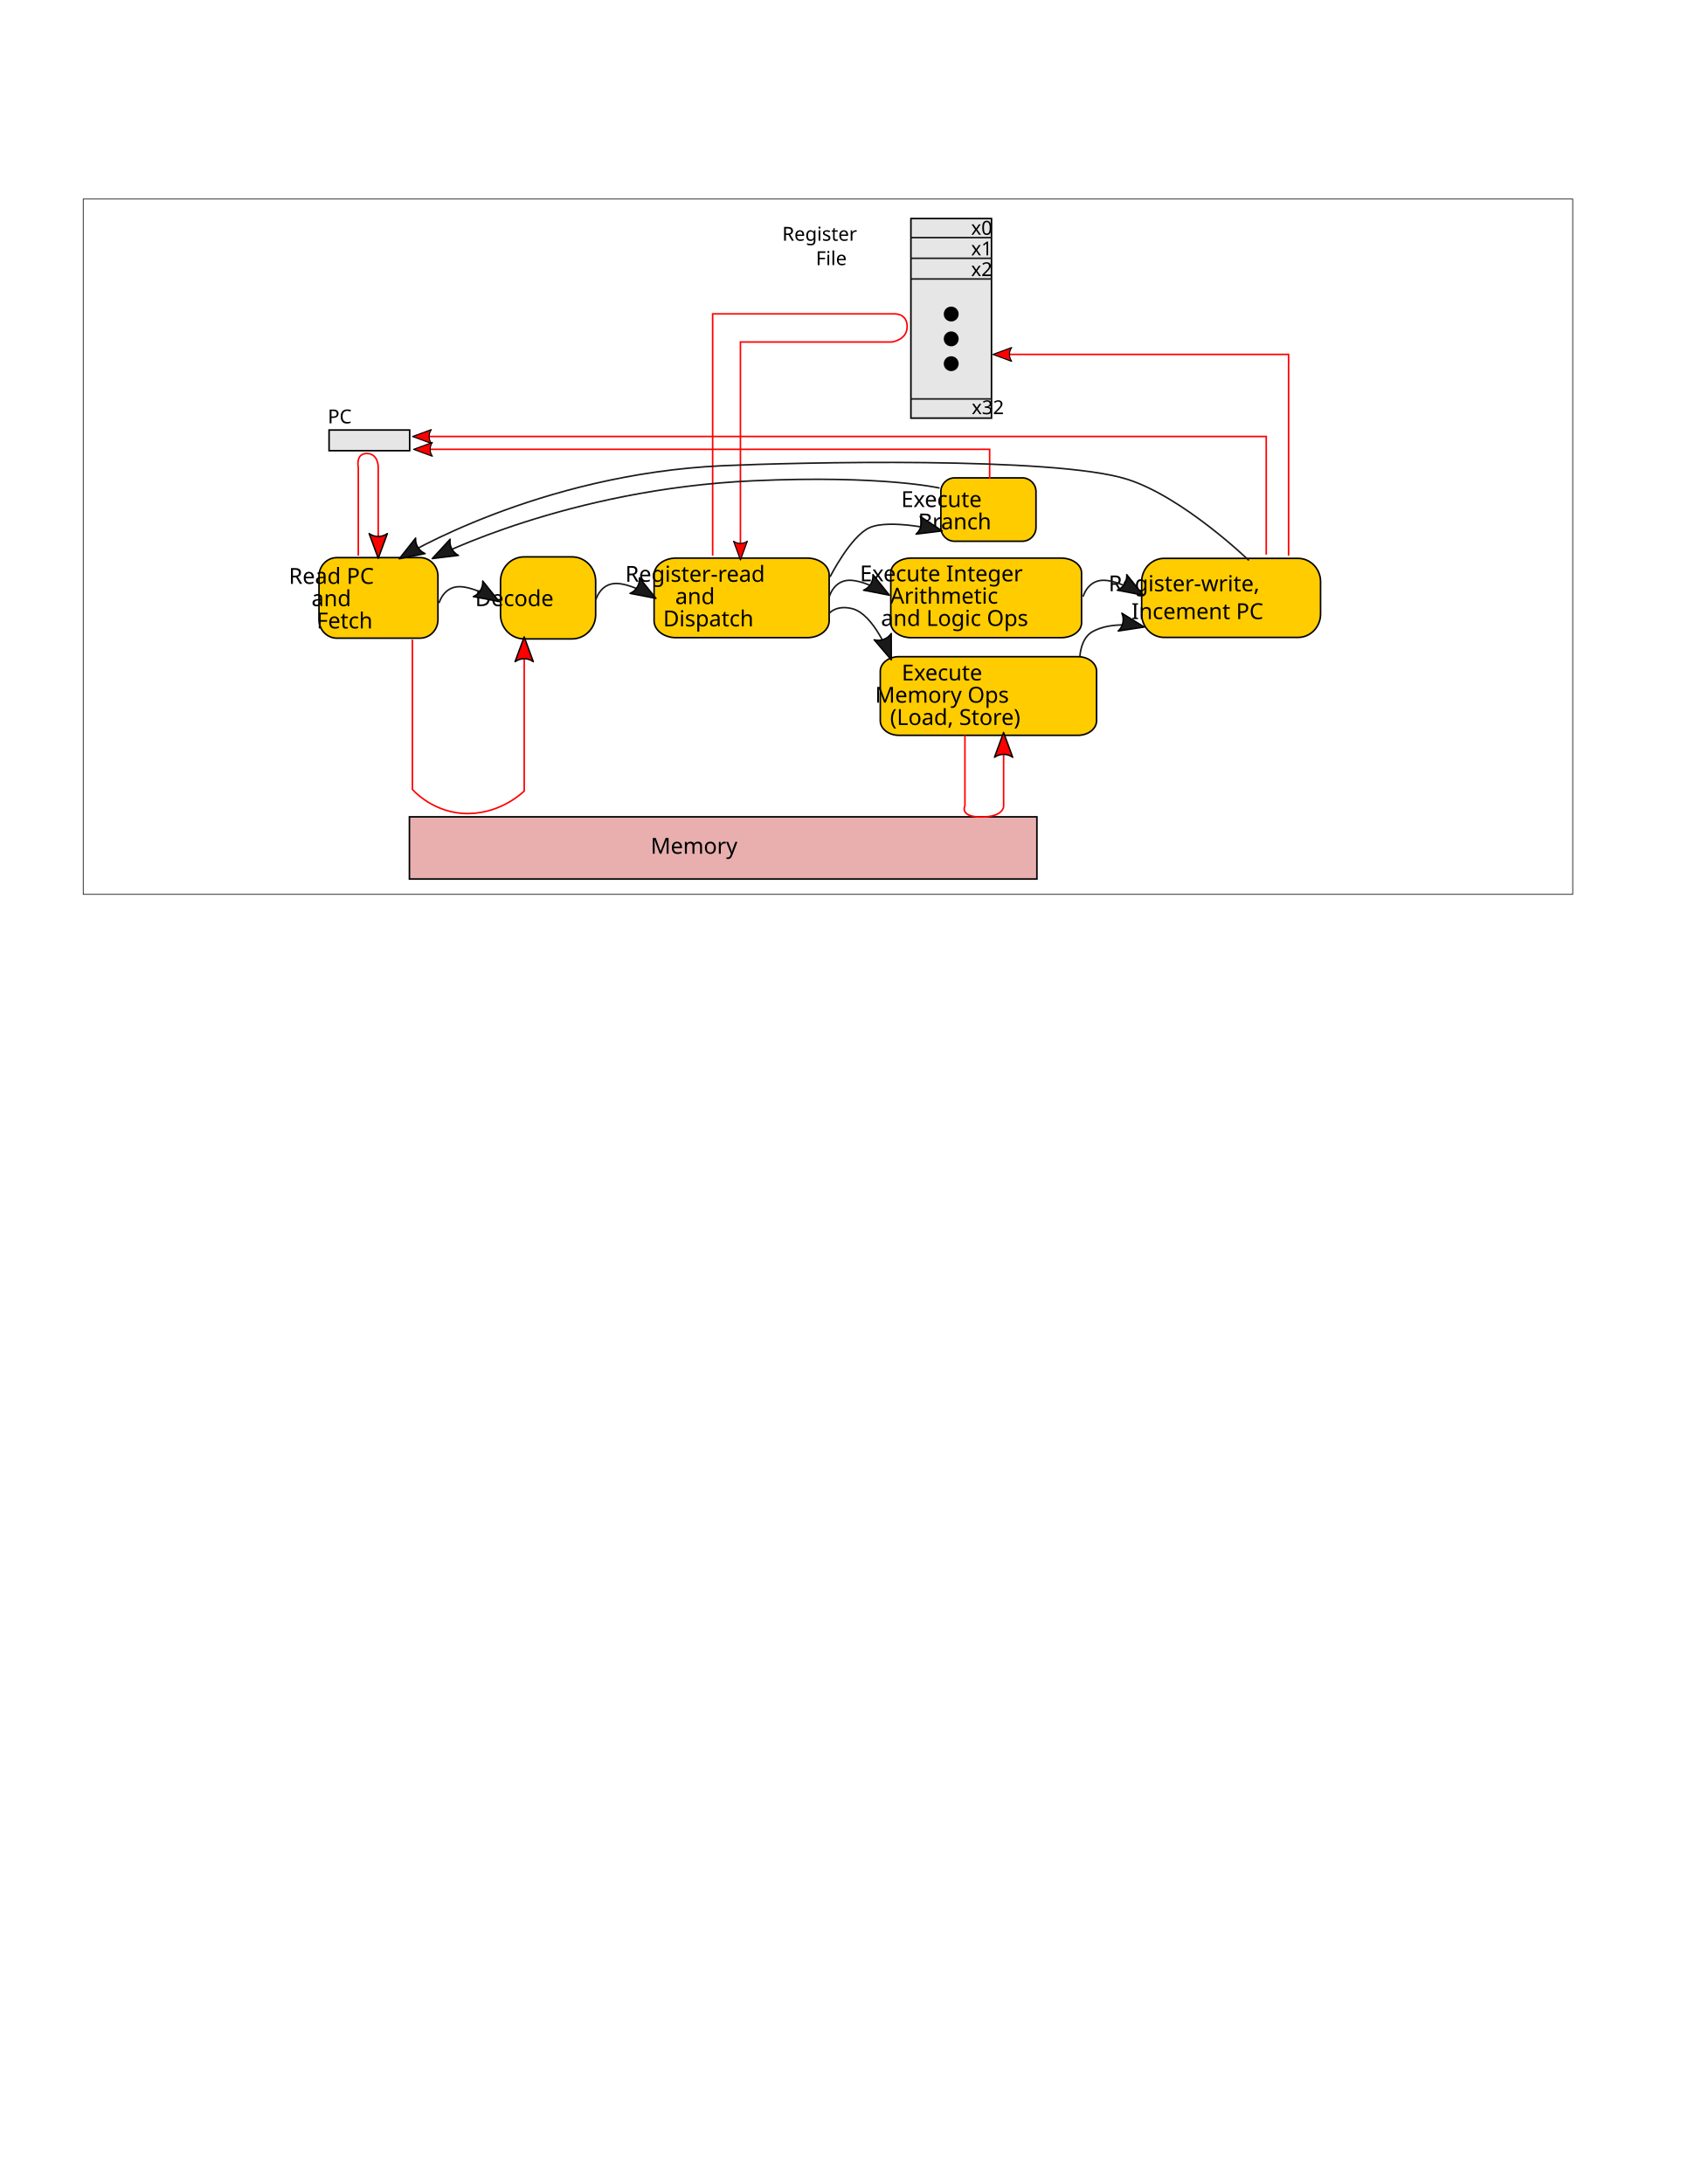
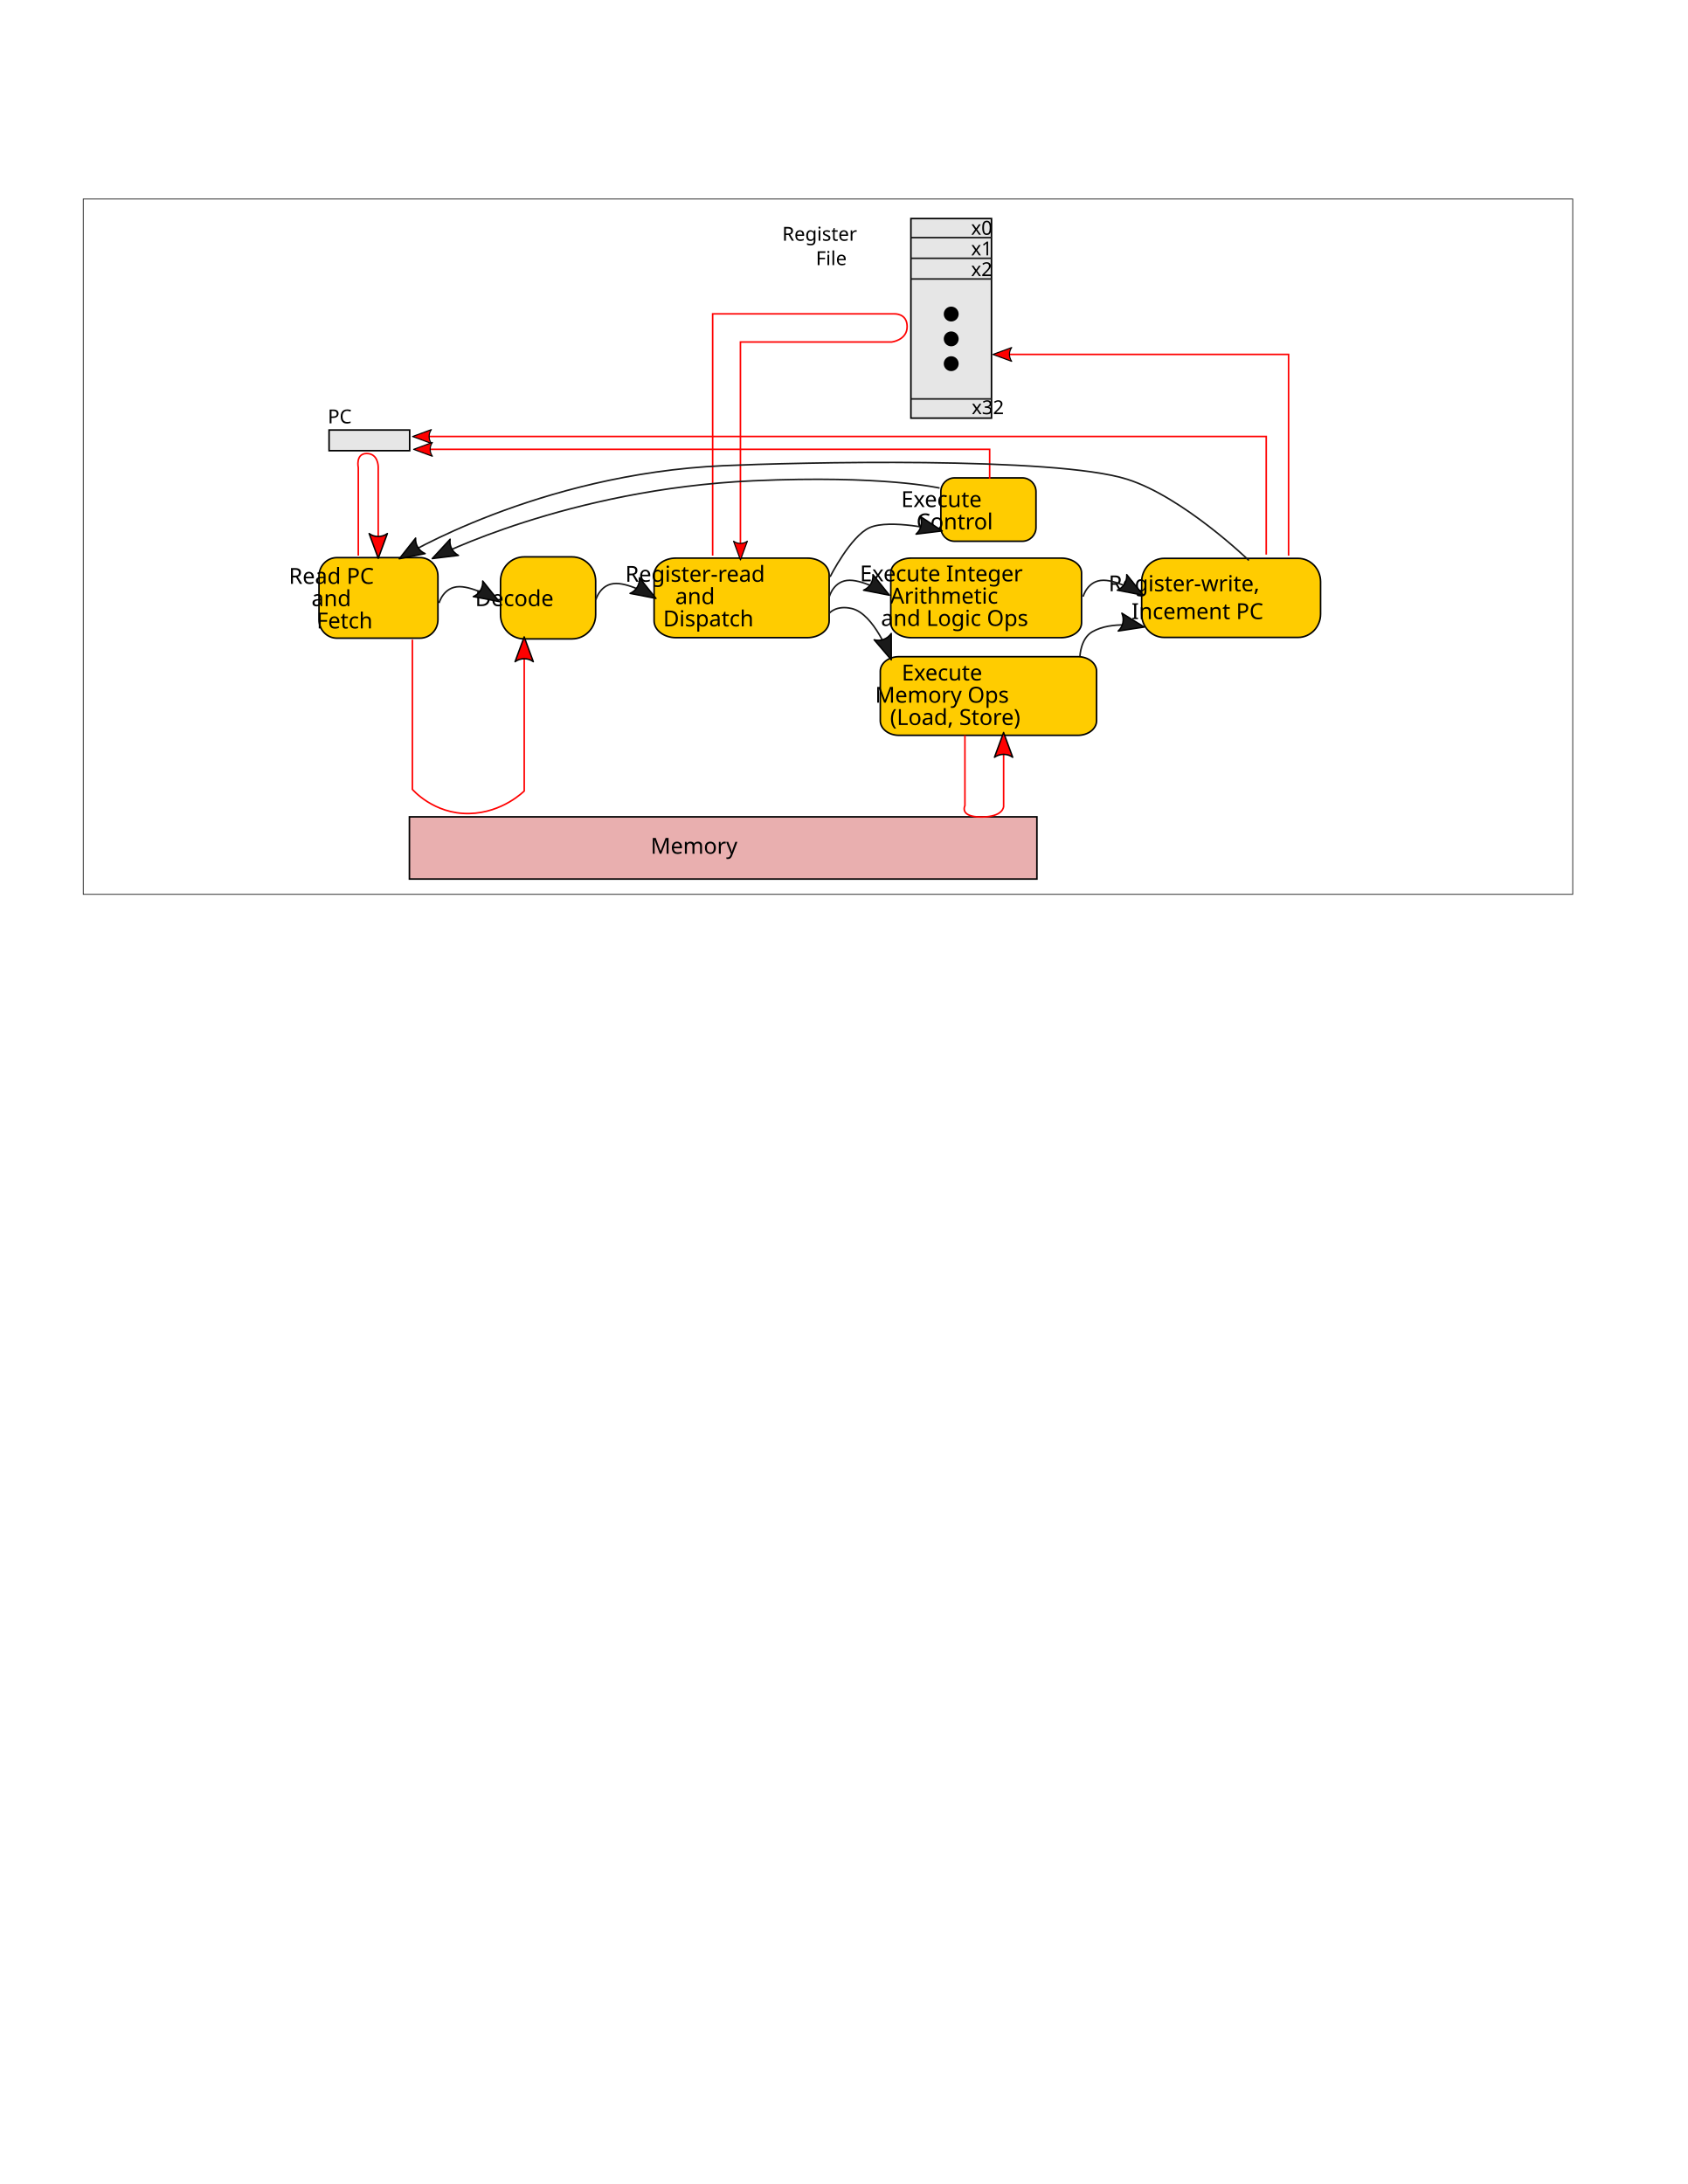
<svg xmlns="http://www.w3.org/2000/svg" width="8.5in" height="11in" viewBox="0 0 215.9 279.4" version="1.1" id="svg5">
  <defs id="defs2">
    <marker orient="auto" refY="0" refX="0" id="marker1275" style="overflow:visible" viewBox="0 0 12.481 9.526" markerWidth="12.481" markerHeight="9.526" preserveAspectRatio="xMidYMid">
      <path id="path1273" style="fill:context-stroke;fill-rule:evenodd;stroke:#000000;stroke-width:0.625;stroke-linejoin:round;stroke-opacity:1" d="M 8.719,4.034 -2.207,0.016 8.719,-4.002 c -1.745,2.372 -1.735,5.617 -6e-7,8.035 z" transform="matrix(-1.1,0,0,-1.1,-1.1,0)" />
    </marker>
    <marker orient="auto" refY="0" refX="0" id="marker1151" style="overflow:visible" viewBox="0 0 12.481 9.526" markerWidth="16.481" markerHeight="12.58" preserveAspectRatio="xMidYMid">
      <path id="path1149" style="fill:context-stroke;fill-rule:evenodd;stroke:#000000;stroke-width:0.625;stroke-linejoin:round;stroke-opacity:1" d="M 8.719,4.034 -2.207,0.016 8.719,-4.002 c -1.745,2.372 -1.735,5.617 -6e-7,8.035 z" transform="matrix(-1.1,0,0,-1.1,-1.1,0)" />
    </marker>
    <marker orient="auto" refY="0" refX="0" id="marker2878" style="overflow:visible">
      <path id="path2876" style="fill:context-stroke;fill-rule:evenodd;stroke:#000000;stroke-width:0.625;stroke-linejoin:round;stroke-opacity:1" d="M 8.719,4.034 -2.207,0.016 8.719,-4.002 c -1.745,2.372 -1.735,5.617 -6e-7,8.035 z" transform="scale(-0.6)" />
    </marker>
    <marker style="overflow:visible" id="marker1866" refX="0" refY="0" orient="auto">
      <path transform="scale(-0.6)" d="M 8.719,4.034 -2.207,0.016 8.719,-4.002 c -1.745,2.372 -1.735,5.617 -6e-7,8.035 z" style="fill:context-stroke;fill-rule:evenodd;stroke:#000000;stroke-width:0.625;stroke-linejoin:round;stroke-opacity:1" id="path1864" />
    </marker>
    <marker orient="auto" refY="0" refX="0" id="marker1538" style="overflow:visible">
      <path id="path1536" style="fill:context-stroke;fill-rule:evenodd;stroke:#000000;stroke-width:0.625;stroke-linejoin:round;stroke-opacity:1" d="M 8.719,4.034 -2.207,0.016 8.719,-4.002 c -1.745,2.372 -1.735,5.617 -6e-7,8.035 z" transform="scale(-0.6)" />
    </marker>
    <marker orient="auto" refY="0" refX="0" id="marker1351" style="overflow:visible">
      <path id="path1349" d="M 0,0 5,-5 -12.5,0 5,5 Z" style="fill:context-stroke;fill-rule:evenodd;stroke:#000000;stroke-width:1pt;stroke-opacity:1" transform="matrix(-0.4,0,0,-0.4,-4,0)" />
    </marker>
    <marker orient="auto" refY="0" refX="0" id="marker1263" style="overflow:visible">
      <path id="path1261" d="M 0,0 5,-5 -12.5,0 5,5 Z" style="fill:context-stroke;fill-rule:evenodd;stroke:#000000;stroke-width:1pt;stroke-opacity:1" transform="matrix(0.4,0,0,0.4,4,0)" />
    </marker>
    <marker orient="auto" refY="0" refX="0" id="marker1169" style="overflow:visible">
      <path id="path1167" d="M 0,0 5,-5 -12.5,0 5,5 Z" style="fill:context-stroke;fill-rule:evenodd;stroke:#000000;stroke-width:1pt;stroke-opacity:1" transform="matrix(-0.4,0,0,-0.4,-4,0)" />
    </marker>
    <marker orient="auto" refY="0" refX="0" id="marker1093" style="overflow:visible">
      <path id="path1091" d="M 0,0 5,-5 -12.5,0 5,5 Z" style="fill:context-stroke;fill-rule:evenodd;stroke:#000000;stroke-width:1pt;stroke-opacity:1" transform="matrix(0.4,0,0,0.4,4,0)" />
    </marker>
    <marker style="overflow:visible" id="Arrow1Mstart" refX="0" refY="0" orient="auto">
      <path transform="matrix(0.4,0,0,0.4,4,0)" style="fill:context-stroke;fill-rule:evenodd;stroke:context-stroke;stroke-width:1pt" d="M 0,0 5,-5 -12.5,0 5,5 Z" id="path2702" />
    </marker>
    <marker style="overflow:visible" id="marker2957" refX="0" refY="0" orient="auto">
      <path transform="scale(-0.6)" d="M 8.719,4.034 -2.207,0.016 8.719,-4.002 c -1.745,2.372 -1.735,5.617 -6e-7,8.035 z" style="fill:context-stroke;fill-rule:evenodd;stroke-width:0.625;stroke-linejoin:round" id="path2723" />
    </marker>
    <marker style="overflow:visible" id="Arrow2Lstart" refX="0" refY="0" orient="auto">
      <path transform="matrix(1.1,0,0,1.1,1.1,0)" d="M 8.719,4.034 -2.207,0.016 8.719,-4.002 c -1.745,2.372 -1.735,5.617 -6e-7,8.035 z" style="fill:context-stroke;fill-rule:evenodd;stroke-width:0.625;stroke-linejoin:round" id="path4796" />
    </marker>
    <marker style="overflow:visible" id="marker113098" refX="0" refY="0" orient="auto">
      <path transform="scale(-0.6)" d="M 8.719,4.034 -2.207,0.016 8.719,-4.002 c -1.745,2.372 -1.735,5.617 -6e-7,8.035 z" style="fill:context-stroke;fill-rule:evenodd;stroke-width:0.625;stroke-linejoin:round" id="path113096" />
    </marker>
    <marker style="overflow:visible" id="Arrow2Mend" refX="0" refY="0" orient="auto">
      <path transform="scale(-0.6)" d="M 8.719,4.034 -2.207,0.016 8.719,-4.002 c -1.745,2.372 -1.735,5.617 -6e-7,8.035 z" style="fill:context-stroke;fill-rule:evenodd;stroke-width:0.625;stroke-linejoin:round" id="path28079" />
    </marker>
    <marker style="overflow:visible" id="marker971" refX="0" refY="0" orient="auto">
      <path transform="scale(-0.6)" d="M 8.719,4.034 -2.207,0.016 8.719,-4.002 c -1.745,2.372 -1.735,5.617 -6e-7,8.035 z" style="fill:context-stroke;fill-rule:evenodd;stroke-width:0.625;stroke-linejoin:round" id="path969" />
    </marker>
    <marker orient="auto" refY="0" refX="0" id="marker1095" style="overflow:visible">
      <path id="path1093" style="fill:context-stroke;fill-rule:evenodd;stroke:#000000;stroke-width:0.625;stroke-linejoin:round;stroke-opacity:1" d="M 8.719,4.034 -2.207,0.016 8.719,-4.002 c -1.745,2.372 -1.735,5.617 -6e-7,8.035 z" transform="matrix(-1.1,0,0,-1.1,-1.1,0)" />
    </marker>
    <marker style="overflow:visible" id="marker6260" refX="0" refY="0" orient="auto" viewBox="0 0 12.481 9.526" markerWidth="12.481" markerHeight="9.526" preserveAspectRatio="xMidYMid">
      <path transform="matrix(-1.1,0,0,-1.1,-1.1,0)" d="M 8.719,4.034 -2.207,0.016 8.719,-4.002 c -1.745,2.372 -1.735,5.617 -6e-7,8.035 z" style="fill:context-stroke;fill-rule:evenodd;stroke:#000000;stroke-width:0.625;stroke-linejoin:round;stroke-opacity:1" id="path6258" />
    </marker>
  </defs>
  <g id="layer1">
    <rect style="fill:#e6e6e6;stroke:#000000;stroke-width:0.2;stroke-miterlimit:4;stroke-dasharray:none;stroke-opacity:1" id="rect36" width="10.309" height="25.531" x="116.519" y="27.96" />
    <text xml:space="preserve" style="font-size:2.822px;line-height:1.25;font-family:monospace;-inkscape-font-specification:monospace;letter-spacing:0px;word-spacing:0px;stroke-width:0.265" x="149.397" y="71.667" id="text153107" />
    <rect style="fill:none;stroke:#1a1a1a;stroke-width:0.1" id="rect1" width="190.527" height="88.952" x="10.648" y="25.46" />
    <rect style="fill:#ffcc00;stroke:#000000;stroke-width:0.2;stroke-miterlimit:4;stroke-dasharray:none;stroke-opacity:1" id="rect22" width="15.214" height="10.305" x="40.804" y="71.336" ry="2.368" rx="2.293" />
    <text xml:space="preserve" style="font-size:2.822px;line-height:1;font-family:monospace;-inkscape-font-specification:monospace;letter-spacing:0px;word-spacing:0px;stroke-width:0.265" x="48.328" y="74.691" id="text23">
      <tspan style="font-style:normal;font-variant:normal;font-weight:normal;font-stretch:normal;font-size:2.822px;line-height:1;font-family:sans-serif;-inkscape-font-specification:sans-serif;text-align:center;text-anchor:middle;stroke-width:0.265" x="48.328" y="74.691" id="tspan24">Read PC</tspan>
      <tspan style="font-style:normal;font-variant:normal;font-weight:normal;font-stretch:normal;font-size:2.822px;line-height:1;font-family:sans-serif;-inkscape-font-specification:sans-serif;text-align:center;text-anchor:middle;stroke-width:0.265" x="48.328" y="77.543" id="tspan54">and</tspan>
      <tspan style="font-style:normal;font-variant:normal;font-weight:normal;font-stretch:normal;font-size:2.822px;line-height:1;font-family:sans-serif;-inkscape-font-specification:sans-serif;text-align:center;text-anchor:middle;stroke-width:0.265" x="48.328" y="80.394" id="tspan55">Fetch</tspan>
    </text>
    <rect style="fill:#e9afaf;stroke:#000000;stroke-width:0.2;stroke-miterlimit:4;stroke-dasharray:none;stroke-opacity:1" id="rect29" width="80.266" height="7.957" x="52.37" y="104.498" />
    <text xml:space="preserve" style="font-size:2.822px;line-height:1.25;font-family:monospace;-inkscape-font-specification:monospace;letter-spacing:0px;word-spacing:0px;stroke-width:0.265" x="93.021" y="109.218" id="text29">
      <tspan style="font-style:normal;font-variant:normal;font-weight:normal;font-stretch:normal;font-size:2.822px;font-family:sans-serif;-inkscape-font-specification:sans-serif;text-align:center;text-anchor:middle;stroke-width:0.265" x="93.021" y="109.218" id="tspan29">Memory</tspan>
    </text>
    <path style="fill:none;stroke:#1a1a1a;stroke-width:0.2;stroke-dasharray:none" d="m 116.52,30.397 h 10.309" id="path1" />
    <path style="fill:none;stroke:#1a1a1a;stroke-width:0.2;stroke-dasharray:none" d="m 116.52,33.043 h 10.309" id="path2" />
    <path style="fill:none;stroke:#1a1a1a;stroke-width:0.2;stroke-dasharray:none" d="m 116.52,35.689 h 10.309" id="path3" />
    <path style="fill:none;stroke:#1a1a1a;stroke-width:0.2;stroke-dasharray:none" d="m 116.52,51.034 h 10.309" id="path4" />
    <text xml:space="preserve" style="font-size:2.469px;line-height:1.25;font-family:monospace;-inkscape-font-specification:monospace;letter-spacing:0px;word-spacing:0px;stroke-width:0.265" x="129.289" y="30.028" id="text6">
      <tspan style="font-style:normal;font-variant:normal;font-weight:normal;font-stretch:normal;font-size:2.469px;font-family:sans-serif;-inkscape-font-specification:sans-serif;text-align:center;text-anchor:middle;stroke-width:0.265" x="129.289" y="30.028" id="tspan6">x0</tspan>
    </text>
    <text xml:space="preserve" style="font-size:2.469px;line-height:1.25;font-family:monospace;-inkscape-font-specification:monospace;letter-spacing:0px;word-spacing:0px;stroke-width:0.265" x="129.289" y="32.674" id="text7">
      <tspan style="font-style:normal;font-variant:normal;font-weight:normal;font-stretch:normal;font-size:2.469px;font-family:sans-serif;-inkscape-font-specification:sans-serif;text-align:center;text-anchor:middle;stroke-width:0.265" x="129.289" y="32.674" id="tspan7">x1</tspan>
    </text>
    <text xml:space="preserve" style="font-size:2.469px;line-height:1.25;font-family:monospace;-inkscape-font-specification:monospace;letter-spacing:0px;word-spacing:0px;stroke-width:0.265" x="129.289" y="35.32" id="text9">
      <tspan style="font-style:normal;font-variant:normal;font-weight:normal;font-stretch:normal;font-size:2.469px;font-family:sans-serif;-inkscape-font-specification:sans-serif;text-align:center;text-anchor:middle;stroke-width:0.265" x="129.289" y="35.32" id="tspan9">x2</tspan>
    </text>
    <text xml:space="preserve" style="font-size:2.469px;line-height:1.25;font-family:monospace;-inkscape-font-specification:monospace;letter-spacing:0px;word-spacing:0px;stroke-width:0.265" x="130.073" y="52.984" id="text10">
      <tspan style="font-style:normal;font-variant:normal;font-weight:normal;font-stretch:normal;font-size:2.469px;font-family:sans-serif;-inkscape-font-specification:sans-serif;text-align:center;text-anchor:middle;stroke-width:0.265" x="130.073" y="52.984" id="tspan10">x32</tspan>
    </text>
    <g id="g14779" transform="rotate(90,138.5194,83.69155)">
      <circle style="fill:#000000;stroke:#000000;stroke-width:0.265;stroke-opacity:1" id="path14690" cx="95.004" cy="100.537" r="0.82" />
      <circle style="fill:#000000;stroke:#000000;stroke-width:0.265;stroke-opacity:1" id="circle14772" cx="98.179" cy="100.537" r="0.82" />
      <circle style="fill:#000000;stroke:#000000;stroke-width:0.265;stroke-opacity:1" id="circle14774" cx="101.354" cy="100.537" r="0.82" />
    </g>
    <rect style="fill:#e6e6e6;stroke:#000000;stroke-width:0.2;stroke-miterlimit:4;stroke-dasharray:none;stroke-opacity:1" id="rect11" width="10.309" height="2.643" x="42.093" y="55.012" />
    <text xml:space="preserve" style="font-size:2.469px;line-height:1.25;font-family:monospace;-inkscape-font-specification:monospace;letter-spacing:0px;word-spacing:0px;stroke-width:0.265" x="47.175" y="54.158" id="text11">
      <tspan style="font-style:normal;font-variant:normal;font-weight:normal;font-stretch:normal;font-size:2.469px;font-family:sans-serif;-inkscape-font-specification:sans-serif;text-align:center;text-anchor:middle;stroke-width:0.265" x="47.175" y="54.158" id="tspan11">PC</tspan>
    </text>
    <rect style="fill:#ffcc00;stroke:#000000;stroke-width:0.2;stroke-miterlimit:4;stroke-dasharray:none;stroke-opacity:1" id="rect12" width="12.169" height="10.494" x="64.024" y="71.241" ry="3.102" rx="3.027" />
    <text xml:space="preserve" style="font-size:2.822px;line-height:1.25;font-family:monospace;-inkscape-font-specification:monospace;letter-spacing:0px;word-spacing:0px;stroke-width:0.265" x="70.04" y="77.539" id="text13">
      <tspan style="font-style:normal;font-variant:normal;font-weight:normal;font-stretch:normal;font-size:2.822px;font-family:sans-serif;-inkscape-font-specification:sans-serif;text-align:center;text-anchor:middle;stroke-width:0.265" x="70.04" y="77.539" id="tspan13">Decode</tspan>
    </text>
    <rect style="fill:#ffcc00;stroke:#000000;stroke-width:0.2;stroke-miterlimit:4;stroke-dasharray:none;stroke-opacity:1" id="rect13" width="22.391" height="10.176" x="83.67" y="71.4" ry="2.152" rx="2.793" />
    <text xml:space="preserve" style="font-size:2.822px;line-height:1;font-family:monospace;-inkscape-font-specification:monospace;letter-spacing:0px;word-spacing:0px;stroke-width:0.265" x="94.855" y="74.425" id="text17">
      <tspan style="font-style:normal;font-variant:normal;font-weight:normal;font-stretch:normal;font-size:2.822px;line-height:1;font-family:sans-serif;-inkscape-font-specification:sans-serif;text-align:center;text-anchor:middle;stroke-width:0.265" x="94.855" y="74.425" id="tspan17">Register-read</tspan>
      <tspan style="font-style:normal;font-variant:normal;font-weight:normal;font-stretch:normal;font-size:2.822px;line-height:1;font-family:sans-serif;-inkscape-font-specification:sans-serif;text-align:center;text-anchor:middle;stroke-width:0.265" x="94.855" y="77.277" id="tspan23">and</tspan>
      <tspan style="font-style:normal;font-variant:normal;font-weight:normal;font-stretch:normal;font-size:2.822px;line-height:1;font-family:sans-serif;-inkscape-font-specification:sans-serif;text-align:center;text-anchor:middle;stroke-width:0.265" x="94.855" y="80.128" id="tspan27">Dispatch</tspan>
    </text>
    <rect style="fill:#ffcc00;stroke:#000000;stroke-width:0.2;stroke-miterlimit:4;stroke-dasharray:none;stroke-opacity:1" id="rect18" width="12.169" height="8.109" x="120.35" y="61.135" ry="1.763" rx="1.758" />
    <text xml:space="preserve" style="font-size:2.822px;line-height:1;font-family:monospace;-inkscape-font-specification:monospace;letter-spacing:0px;word-spacing:0px;stroke-width:0.265" x="126.366" y="64.869" id="text18">
      <tspan style="font-style:normal;font-variant:normal;font-weight:normal;font-stretch:normal;font-size:2.822px;line-height:1;font-family:sans-serif;-inkscape-font-specification:sans-serif;text-align:center;text-anchor:middle;stroke-width:0.265" x="126.366" y="64.869" id="tspan18">Execute</tspan>
-       <tspan style="font-style:normal;font-variant:normal;font-weight:normal;font-stretch:normal;font-size:2.822px;line-height:1;font-family:sans-serif;-inkscape-font-specification:sans-serif;text-align:center;text-anchor:middle;stroke-width:0.265" x="126.366" y="67.72" id="tspan32">Branch</tspan>
+       <tspan style="font-style:normal;font-variant:normal;font-weight:normal;font-stretch:normal;font-size:2.822px;line-height:1;font-family:sans-serif;-inkscape-font-specification:sans-serif;text-align:center;text-anchor:middle;stroke-width:0.265" x="126.366" y="67.72" id="tspan32">Control</tspan>
    </text>
    <rect style="fill:#ffcc00;stroke:#000000;stroke-width:0.2;stroke-miterlimit:4;stroke-dasharray:none;stroke-opacity:1" id="rect19" width="22.885" height="10.113" x="146.035" y="71.432" ry="2.989" rx="2.88" />
    <text xml:space="preserve" style="font-size:2.822px;line-height:1.25;font-family:monospace;-inkscape-font-specification:monospace;letter-spacing:0px;word-spacing:0px;stroke-width:0.265" x="157.409" y="75.642" id="text20">
      <tspan style="font-style:normal;font-variant:normal;font-weight:normal;font-stretch:normal;font-size:2.822px;font-family:sans-serif;-inkscape-font-specification:sans-serif;text-align:center;text-anchor:middle;stroke-width:0.265" x="157.409" y="75.642" id="tspan67">Register-write,</tspan>
      <tspan style="font-style:normal;font-variant:normal;font-weight:normal;font-stretch:normal;font-size:2.822px;font-family:sans-serif;-inkscape-font-specification:sans-serif;text-align:center;text-anchor:middle;stroke-width:0.265" x="157.409" y="79.199" id="tspan68">Incement PC</tspan>
    </text>
    <rect style="fill:#ffcc00;stroke:#000000;stroke-width:0.2;stroke-miterlimit:4;stroke-dasharray:none;stroke-opacity:1" id="rect39" width="24.4" height="10.177" x="113.946" y="71.4" ry="1.885" rx="2.61" />
    <text xml:space="preserve" style="font-size:2.822px;line-height:1;font-family:monospace;-inkscape-font-specification:monospace;letter-spacing:0px;word-spacing:0px;stroke-width:0.265" x="126.353" y="74.372" id="text46">
      <tspan style="font-style:normal;font-variant:normal;font-weight:normal;font-stretch:normal;font-size:2.822px;line-height:1;font-family:sans-serif;-inkscape-font-specification:sans-serif;text-align:center;text-anchor:middle;stroke-width:0.265" x="126.353" y="74.372" id="tspan41">Execute Integer</tspan>
      <tspan style="font-style:normal;font-variant:normal;font-weight:normal;font-stretch:normal;font-size:2.822px;line-height:1;font-family:sans-serif;-inkscape-font-specification:sans-serif;text-align:center;text-anchor:middle;stroke-width:0.265" x="126.353" y="77.223" id="tspan47"> Arithmetic</tspan>
      <tspan style="font-style:normal;font-variant:normal;font-weight:normal;font-stretch:normal;font-size:2.822px;line-height:1;font-family:sans-serif;-inkscape-font-specification:sans-serif;text-align:center;text-anchor:middle;stroke-width:0.265" x="126.353" y="80.074" id="tspan46">and Logic Ops</tspan>
    </text>
    <rect style="fill:#ffcc00;stroke:#000000;stroke-width:0.2;stroke-miterlimit:4;stroke-dasharray:none;stroke-opacity:1" id="rect49" width="27.666" height="10.062" x="112.602" y="84.008" ry="1.864" rx="2.389" />
    <text xml:space="preserve" style="font-size:2.822px;line-height:1;font-family:monospace;-inkscape-font-specification:monospace;letter-spacing:0px;word-spacing:0px;stroke-width:0.265" x="126.435" y="87.046" id="text51">
      <tspan style="font-style:normal;font-variant:normal;font-weight:normal;font-stretch:normal;font-size:2.822px;line-height:1;font-family:sans-serif;-inkscape-font-specification:sans-serif;text-align:center;text-anchor:middle;stroke-width:0.265" x="126.435" y="87.046" id="tspan49">Execute</tspan>
      <tspan style="font-style:normal;font-variant:normal;font-weight:normal;font-stretch:normal;font-size:2.822px;line-height:1;font-family:sans-serif;-inkscape-font-specification:sans-serif;text-align:center;text-anchor:middle;stroke-width:0.265" x="126.435" y="89.897" id="tspan51">Memory Ops</tspan>
      <tspan style="font-style:normal;font-variant:normal;font-weight:normal;font-stretch:normal;font-size:2.822px;line-height:1;font-family:sans-serif;-inkscape-font-specification:sans-serif;text-align:center;text-anchor:middle;stroke-width:0.265" x="126.435" y="92.748" id="tspan53">(Load, Store)</tspan>
    </text>
    <path style="fill:none;stroke:#ff0000;stroke-width:0.2;stroke-dasharray:none;marker-end:url(#marker1151)" d="m 52.753,81.827 v 19.158 c 0,0 2.708,3.189 7.279,3.09 4.292,-0.093 7.024,-2.884 7.024,-2.884 V 81.827" id="path55" />
    <path style="fill:none;stroke:#1a1a1a;stroke-width:0.2;stroke-dasharray:none;marker-end:url(#marker1151)" d="m 56.166,77.146 c 0,0 0.551,-2.093 2.604,-2.093 1.914,0 4.785,1.735 4.785,1.735" id="path56" />
    <path style="fill:none;stroke:#ff0000;stroke-width:0.2;stroke-dasharray:none;marker-end:url(#marker1151)" d="m 123.429,94.058 v 9.007 c 0,0 -0.761,1.453 2.094,1.453 2.855,0 2.855,-1.356 2.855,-1.356 v -9.104" id="path57" />
    <path style="fill:none;stroke:#1a1a1a;stroke-width:0.2;stroke-dasharray:none;marker-end:url(#marker1151)" d="m 106.177,73.796 c 0,0 2.629,-5.209 5.06,-6.294 2.587,-1.154 8.95,0.346 8.95,0.346" id="path60" />
    <path style="fill:none;stroke:#1a1a1a;stroke-width:0.2;stroke-dasharray:none;marker-end:url(#marker1151)" d="m 138.14,83.957 c 0,0 0.083,-2.281 1.585,-3.137 2.522,-1.438 6.305,-0.666 6.305,-0.666" id="path64" />
    <path style="fill:none;stroke:#ff0000;stroke-width:0.2;stroke-dasharray:none;marker-end:url(#marker1151)" d="M 45.832,71.08 V 59.831 c 0,0 -0.392,-1.814 1.078,-1.814 1.47,0 1.47,1.693 1.47,1.693 v 11.37" id="path65" />
    <path style="fill:none;stroke:#ff0000;stroke-width:0.2;stroke-dasharray:none;marker-end:url(#marker1275)" d="M 91.158,71.082 V 40.152 h 23.246 c 0,0 1.633,-0.096 1.633,1.633 0,1.729 -1.969,1.969 -1.969,1.969 H 94.712 v 27.616" id="path66" />
    <path style="fill:none;stroke:#ff0000;stroke-width:0.2;stroke-dasharray:none;marker-end:url(#marker1275)" d="M 164.828,71.082 V 45.339 h -37.554" id="path67" />
    <path style="fill:none;stroke:#ff0000;stroke-width:0.2;stroke-dasharray:none;marker-end:url(#marker1275)" d="M 161.97,70.949 V 55.838 H 53.041" id="path68" />
    <path style="fill:none;stroke:#ff0000;stroke-width:0.2;stroke-dasharray:none;marker-end:url(#marker1275)" d="M 126.591,61.248 V 57.483 H 53.173" id="path69" />
    <path style="fill:none;stroke:#1a1a1a;stroke-width:0.2;stroke-dasharray:none;marker-end:url(#marker1151)" d="m 76.216,76.737 c 0,0 0.551,-2.093 2.604,-2.093 1.914,0 4.785,1.735 4.785,1.735" id="path70" />
    <path style="fill:none;stroke:#1a1a1a;stroke-width:0.2;stroke-dasharray:none;marker-end:url(#marker1151)" d="m 106.085,76.328 c 0,0 0.551,-2.093 2.604,-2.093 1.914,0 4.785,1.735 4.785,1.735" id="path71" />
    <path style="fill:none;stroke:#1a1a1a;stroke-width:0.2;stroke-dasharray:none;marker-end:url(#marker1151)" d="m 106.085,78.445 c 0,0 0.88,-1.067 2.877,-0.592 2.869,0.682 4.922,6.236 4.922,6.236" id="path72" />
    <path style="fill:none;stroke:#1a1a1a;stroke-width:0.2;stroke-dasharray:none;marker-end:url(#marker1151)" d="m 138.546,76.328 c 0,0 0.551,-2.093 2.604,-2.093 1.914,0 4.785,1.735 4.785,1.735" id="path73" />
    <path style="fill:none;stroke:#1a1a1a;stroke-width:0.2;stroke-dasharray:none;marker-end:url(#marker1151)" d="m 120.187,62.436 c 0,0 -7.287,-1.676 -23.826,-0.93 -23.758,1.071 -40.763,9.792 -40.763,9.792" id="path74" />
    <text xml:space="preserve" style="font-size:2.469px;line-height:1.25;font-family:monospace;-inkscape-font-specification:monospace;letter-spacing:0px;word-spacing:0px;stroke-width:0.265" x="110.051" y="30.8" id="text74">
      <tspan style="font-style:normal;font-variant:normal;font-weight:normal;font-stretch:normal;font-size:2.469px;font-family:sans-serif;-inkscape-font-specification:sans-serif;text-align:center;text-anchor:middle;stroke-width:0.265" x="110.051" y="30.8" id="tspan74">Register</tspan>
      <tspan style="font-style:normal;font-variant:normal;font-weight:normal;font-stretch:normal;font-size:2.469px;font-family:sans-serif;-inkscape-font-specification:sans-serif;text-align:center;text-anchor:middle;stroke-width:0.265" x="110.051" y="33.912" id="tspan75">File</tspan>
    </text>
    <path style="fill:none;stroke:#1a1a1a;stroke-width:0.2;stroke-dasharray:none;marker-end:url(#marker1151)" d="m 159.752,71.697 c 0,0 -8.391,-8.105 -15.549,-10.379 C 134.892,58.36 101.647,59.165 92.514,59.576 68.756,60.647 51.366,71.298 51.366,71.298" id="path75" />
  </g>
</svg>
